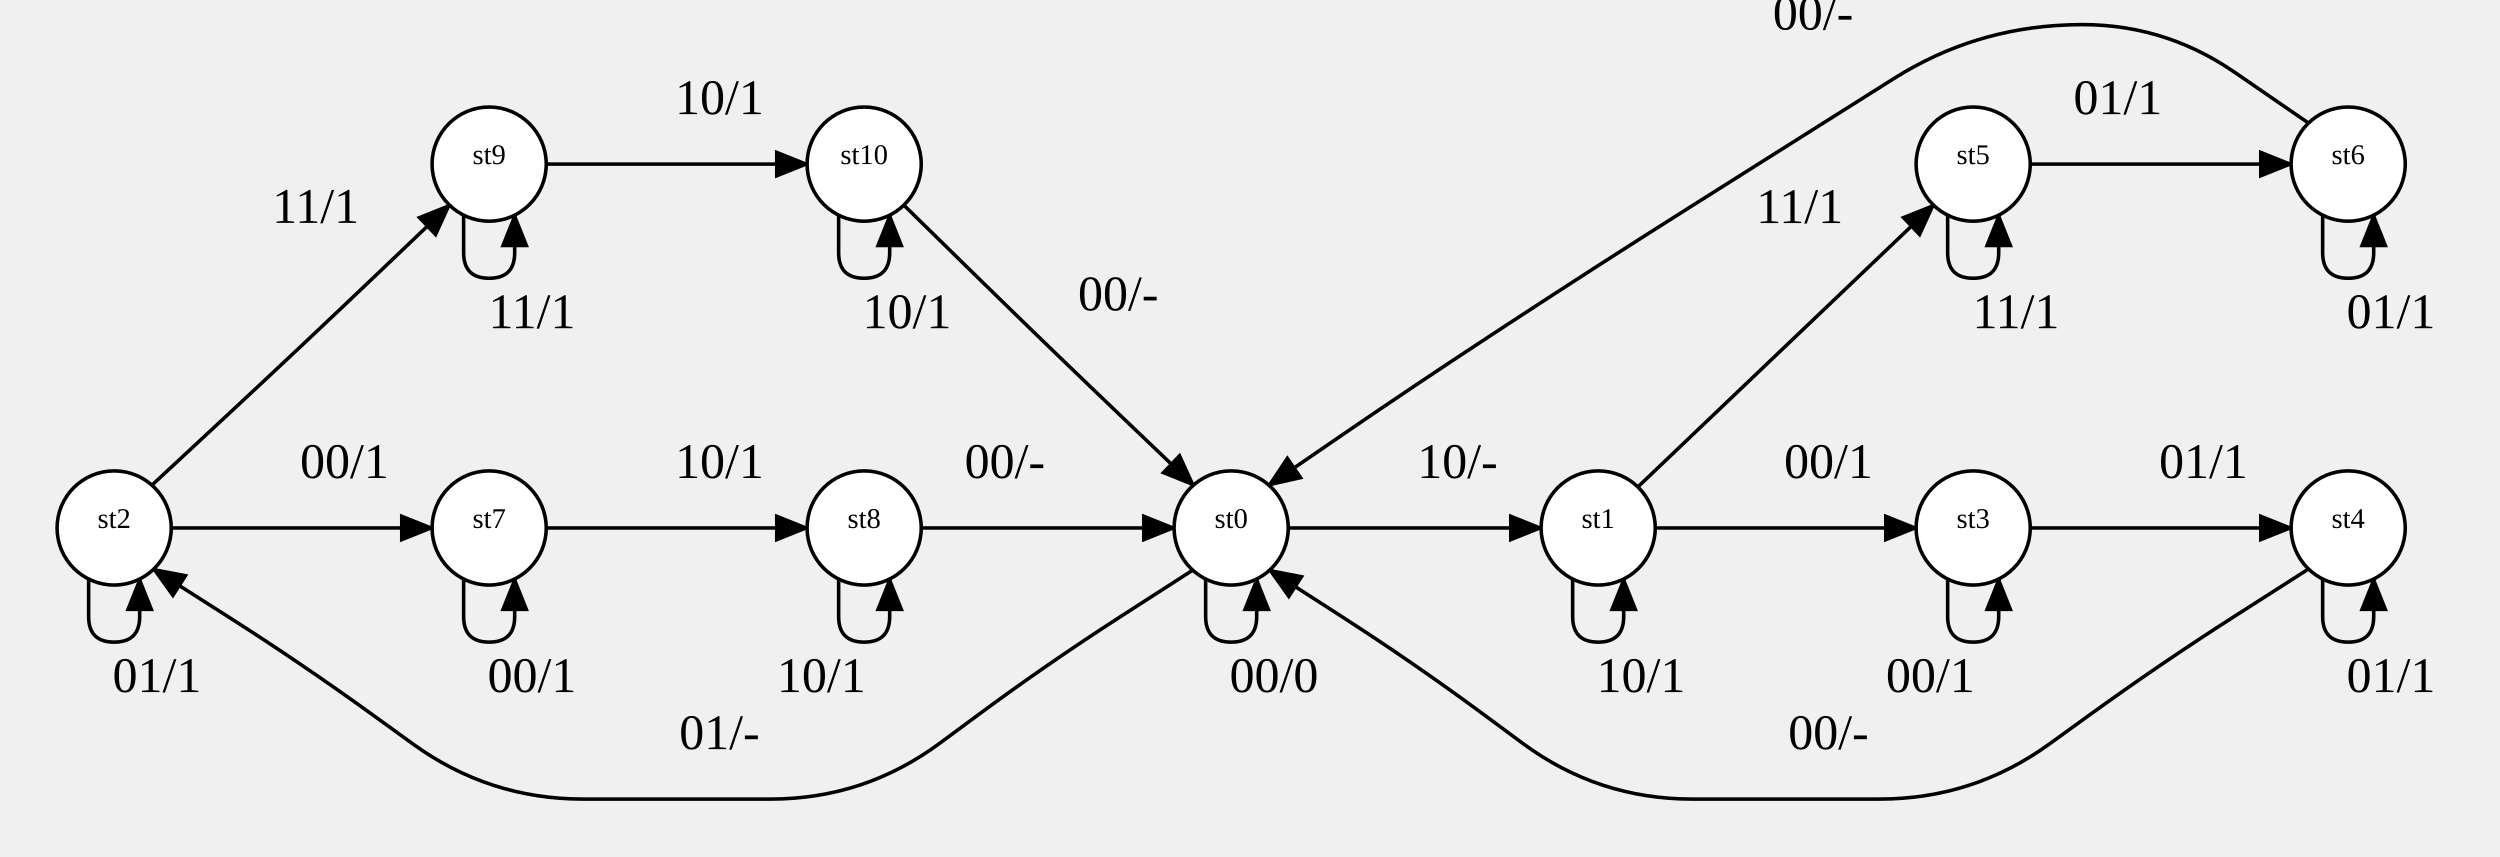
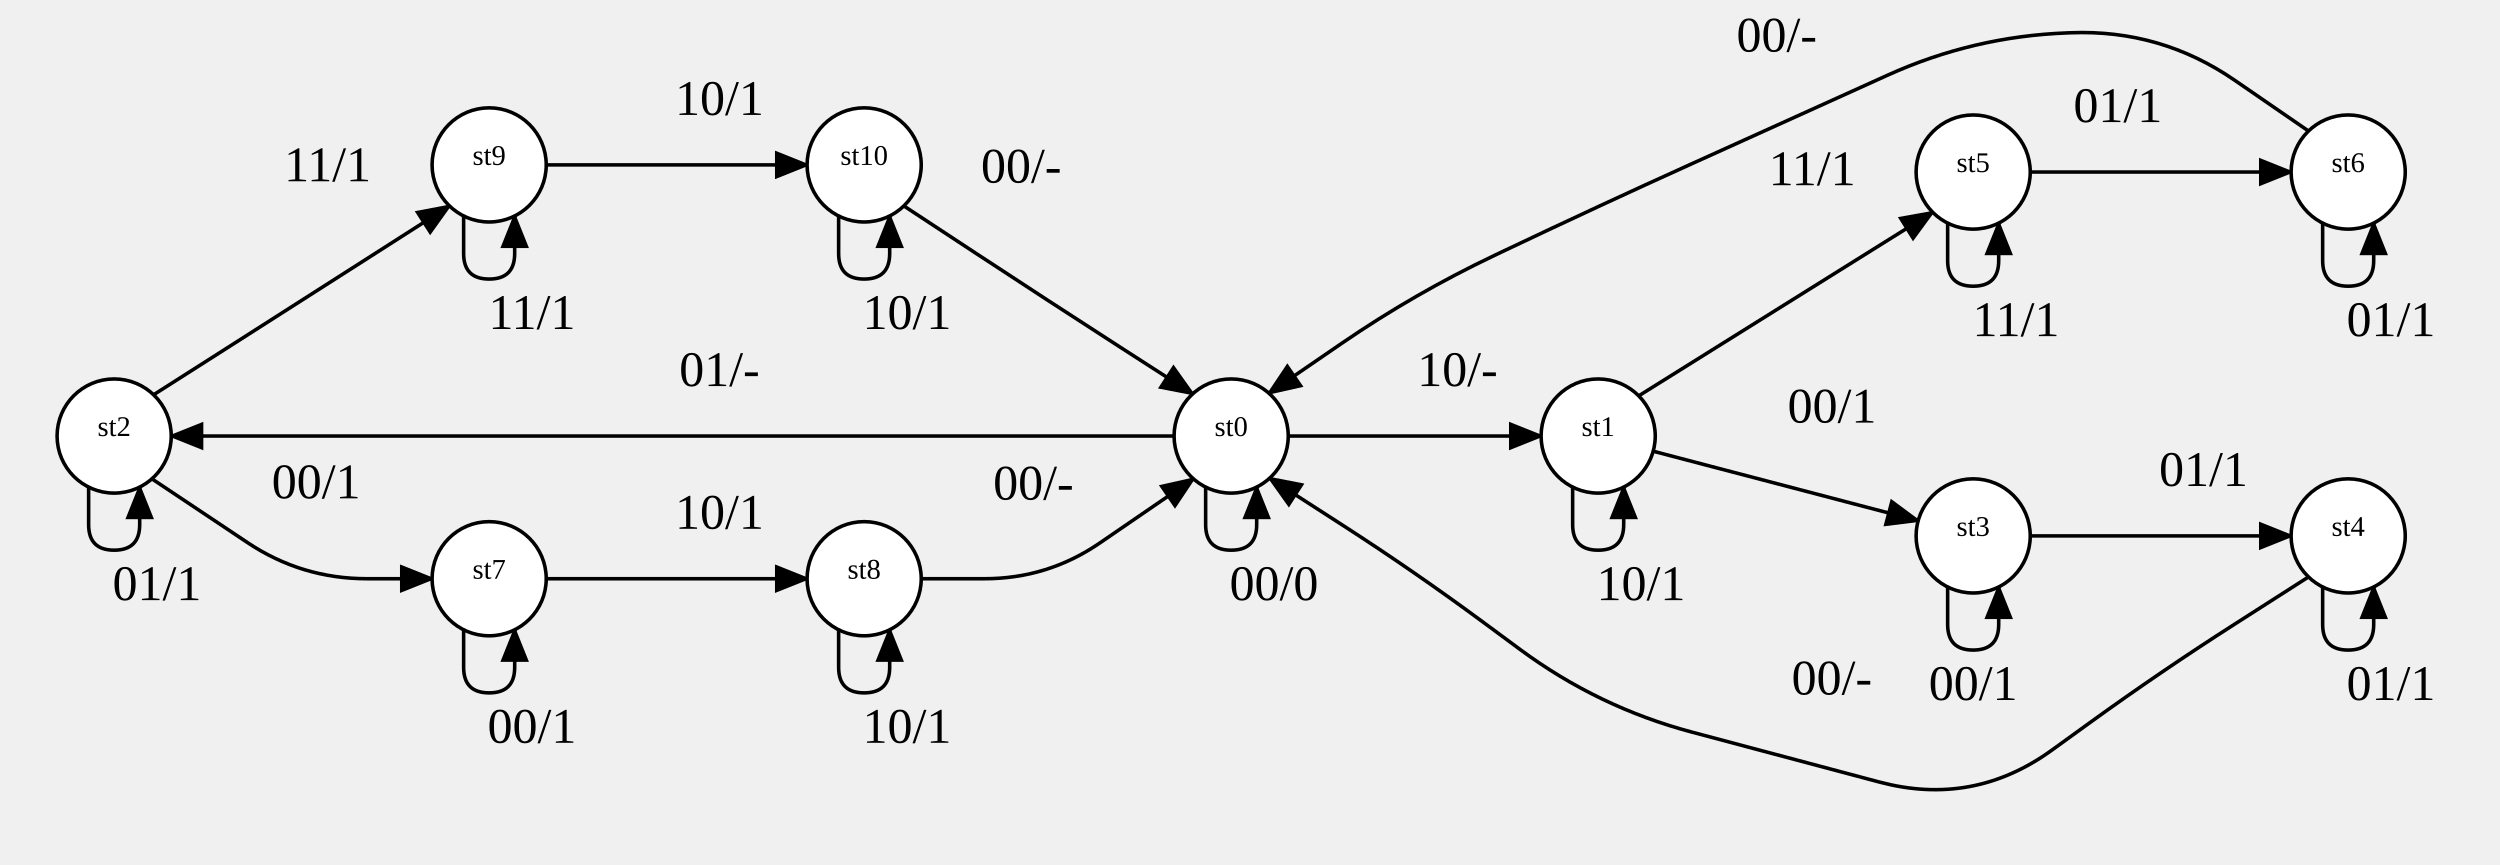
- <svg xmlns="http://www.w3.org/2000/svg" width="700.8" height="240">
+ <svg xmlns="http://www.w3.org/2000/svg" width="700.8" height="242.227">
  <style type="text/css">
		.edge { fill: none; }
	</style>
  <defs>
    <marker id="normal" markerWidth="10" markerHeight="8" refX="9" refY="4" orient="auto-start-reverse" markerUnits="userSpaceOnUse">
      <path d="M0,0 L0,8 L10,4 z" fill="context-stroke" />
    </marker>
    <marker id="vee" markerWidth="10" markerHeight="8" refX="9" refY="4" orient="auto-start-reverse" markerUnits="userSpaceOnUse">
      <path d="M0,0 L10,4 L0,8 L3,4 z" fill="context-stroke" />
    </marker>
    <marker id="dot" markerWidth="8" markerHeight="8" refX="7" refY="4" orient="auto-start-reverse" markerUnits="userSpaceOnUse">
      <circle cx="4" cy="4" r="3.5" fill="context-stroke" />
    </marker>
    <marker id="odot" markerWidth="8" markerHeight="8" refX="7" refY="4" orient="auto-start-reverse" markerUnits="userSpaceOnUse">
      <circle cx="4" cy="4" r="3" fill="white" stroke="context-stroke" />
    </marker>
  </defs>
  <g>
-     <path class="edge" marker-end="url(#normal)" stroke="#000000" stroke-width="1" d="M129.965,60.311 L129.965,70.845 Q129.965,78 137.12,78 L137.12,78 Q144.275,78 144.275,70.845 L144.275,60.311 " />
-     <text text-anchor="middle" alignment-baseline="middle" x="149.12" y="92" font-size="14" fill="#000000">11/1</text>
-     <path class="edge" marker-end="url(#normal)" stroke="#000000" stroke-width="1" d="M153.12,46 L171.4,46 Q189.68,46 207.96,46 L226.24,46 " />
-     <text text-anchor="middle" alignment-baseline="middle" x="201.68" y="32" font-size="14" fill="#000000">10/1</text>
-     <path class="edge" marker-end="url(#normal)" stroke="#000000" stroke-width="1" d="M235.085,162.311 L235.085,172.845 Q235.085,180 242.24,180 L242.24,180 Q249.395,180 249.395,172.845 L249.395,162.311 " />
-     <text text-anchor="middle" alignment-baseline="middle" x="230.24" y="194" font-size="14" fill="#000000">10/1</text>
-     <path class="edge" marker-end="url(#normal)" stroke="#000000" stroke-width="1" d="M258.24,148 L275.96,148 Q293.68,148 311.4,148 L329.12,148 " />
-     <text text-anchor="middle" alignment-baseline="middle" x="281.68" y="134" font-size="14" fill="#000000">00/-</text>
-     <path class="edge" marker-end="url(#normal)" stroke="#000000" stroke-width="1" d="M153.12,148 L171.4,148 Q189.68,148 207.96,148 L226.24,148 " />
-     <text text-anchor="middle" alignment-baseline="middle" x="201.68" y="134" font-size="14" fill="#000000">10/1</text>
-     <path class="edge" marker-end="url(#normal)" stroke="#000000" stroke-width="1" d="M129.965,162.311 L129.965,172.845 Q129.965,180 137.12,180 L137.12,180 Q144.275,180 144.275,172.845 L144.275,162.311 " />
-     <text text-anchor="middle" alignment-baseline="middle" x="149.12" y="194" font-size="14" fill="#000000">00/1</text>
-     <path class="edge" marker-end="url(#normal)" stroke="#000000" stroke-width="1" d="M651.085,60.311 L651.085,70.845 Q651.085,78 658.24,78 L658.24,78 Q665.395,78 665.395,70.845 L665.395,60.311 " />
-     <text text-anchor="middle" alignment-baseline="middle" x="670.24" y="92" font-size="14" fill="#000000">01/1</text>
-     <path class="edge" marker-end="url(#normal)" stroke="#000000" stroke-width="1" d="M647.116,34.5 L626.398,20.25 Q605.68,6 580.553,6.956 L579.4,7 Q553.12,8 530.875,22.028 L526.84,24.572 Q500.56,41.145 474.28,57.717 L474.011,57.886 Q448,74.289 422.28,91.145 L417.274,94.425 Q396.56,108 376.132,122 L355.703,136 " />
-     <text text-anchor="middle" alignment-baseline="middle" x="508.243" y="8.298" font-size="14" fill="#000000">00/-</text>
-     <path class="edge" marker-end="url(#normal)" stroke="#000000" stroke-width="1" d="M569.12,46 L587.4,46 Q605.68,46 623.96,46 L642.24,46 " />
-     <text text-anchor="middle" alignment-baseline="middle" x="593.68" y="32" font-size="14" fill="#000000">01/1</text>
-     <path class="edge" marker-end="url(#normal)" stroke="#000000" stroke-width="1" d="M545.965,60.311 L545.965,70.845 Q545.965,78 553.12,78 L553.12,78 Q560.275,78 560.275,70.845 L560.275,60.311 " />
-     <text text-anchor="middle" alignment-baseline="middle" x="565.12" y="92" font-size="14" fill="#000000">11/1</text>
-     <path class="edge" marker-end="url(#normal)" stroke="#000000" stroke-width="1" d="M651.085,162.311 L651.085,172.845 Q651.085,180 658.24,180 L658.24,180 Q665.395,180 665.395,172.845 L665.395,162.311 " />
-     <text text-anchor="middle" alignment-baseline="middle" x="670.24" y="194" font-size="14" fill="#000000">01/1</text>
-     <path class="edge" marker-end="url(#normal)" stroke="#000000" stroke-width="1" d="M647.116,159.5 L626.398,172.75 Q605.68,186 585.751,200.409 L574.417,208.603 Q553.12,224 526.84,224 L526.84,224 Q500.56,224 474.28,224 L474.28,224 Q448,224 426.862,208.385 L416.007,200.366 Q396.56,186 376.232,172.91 L355.904,159.82 " />
-     <text text-anchor="middle" alignment-baseline="middle" x="512.56" y="210" font-size="14" fill="#000000">00/-</text>
-     <path class="edge" marker-end="url(#normal)" stroke="#000000" stroke-width="1" d="M569.12,148 L587.4,148 Q605.68,148 623.96,148 L642.24,148 " />
-     <text text-anchor="middle" alignment-baseline="middle" x="617.68" y="134" font-size="14" fill="#000000">01/1</text>
-     <path class="edge" marker-end="url(#normal)" stroke="#000000" stroke-width="1" d="M545.965,162.311 L545.965,172.845 Q545.965,180 553.12,180 L553.12,180 Q560.275,180 560.275,172.845 L560.275,162.311 " />
-     <text text-anchor="middle" alignment-baseline="middle" x="541.12" y="194" font-size="14" fill="#000000">00/1</text>
-     <path class="edge" marker-end="url(#normal)" stroke="#000000" stroke-width="1" d="M42.583,136 L63.59,116.482 Q84.56,97 105.278,77.25 L125.996,57.5 " />
-     <text text-anchor="middle" alignment-baseline="middle" x="88.481" y="62.471" font-size="14" fill="#000000">11/1</text>
-     <path class="edge" marker-end="url(#normal)" stroke="#000000" stroke-width="1" d="M48,148 L66.28,148 Q84.56,148 102.84,148 L121.12,148 " />
-     <text text-anchor="middle" alignment-baseline="middle" x="96.56" y="134" font-size="14" fill="#000000">00/1</text>
-     <path class="edge" marker-end="url(#normal)" stroke="#000000" stroke-width="1" d="M24.845,162.311 L24.845,172.845 Q24.845,180 32,180 L32,180 Q39.155,180 39.155,172.845 L39.155,162.311 " />
-     <text text-anchor="middle" alignment-baseline="middle" x="44" y="194" font-size="14" fill="#000000">01/1</text>
-     <path class="edge" marker-end="url(#normal)" stroke="#000000" stroke-width="1" d="M235.085,60.311 L235.085,70.845 Q235.085,78 242.24,78 L242.24,78 Q249.395,78 249.395,70.845 L249.395,60.311 " />
-     <text text-anchor="middle" alignment-baseline="middle" x="254.24" y="92" font-size="14" fill="#000000">10/1</text>
-     <path class="edge" marker-end="url(#normal)" stroke="#000000" stroke-width="1" d="M253.364,57.5 L273.522,77.25 Q293.68,97 314.093,116.486 L334.537,136 " />
-     <text text-anchor="middle" alignment-baseline="middle" x="313.469" y="86.998" font-size="14" fill="#000000">00/-</text>
-     <path class="edge" marker-end="url(#normal)" stroke="#000000" stroke-width="1" d="M459.124,136.5 L479.842,116.75 Q500.56,97 521.278,77.25 L541.996,57.5 " />
-     <text text-anchor="middle" alignment-baseline="middle" x="504.485" y="62.529" font-size="14" fill="#000000">11/1</text>
-     <path class="edge" marker-end="url(#normal)" stroke="#000000" stroke-width="1" d="M464,148 L482.28,148 Q500.56,148 518.84,148 L537.12,148 " />
-     <text text-anchor="middle" alignment-baseline="middle" x="512.56" y="134" font-size="14" fill="#000000">00/1</text>
-     <path class="edge" marker-end="url(#normal)" stroke="#000000" stroke-width="1" d="M440.845,162.311 L440.845,172.845 Q440.845,180 448,180 L448,180 Q455.155,180 455.155,172.845 L455.155,162.311 " />
-     <text text-anchor="middle" alignment-baseline="middle" x="460" y="194" font-size="14" fill="#000000">10/1</text>
-     <path class="edge" marker-end="url(#normal)" stroke="#000000" stroke-width="1" d="M334.336,159.82 L314.008,172.91 Q293.68,186 274.233,200.366 L263.378,208.385 Q242.24,224 215.96,224 L215.96,224 Q189.68,224 163.4,224 L163.4,224 Q137.12,224 115.823,208.603 L104.499,200.415 Q84.56,186 63.807,172.784 L43.054,159.568 " />
-     <text text-anchor="middle" alignment-baseline="middle" x="201.68" y="210" font-size="14" fill="#000000">01/-</text>
-     <path class="edge" marker-end="url(#normal)" stroke="#000000" stroke-width="1" d="M361.12,148 L378.84,148 Q396.56,148 414.28,148 L432,148 " />
-     <text text-anchor="middle" alignment-baseline="middle" x="408.56" y="134" font-size="14" fill="#000000">10/-</text>
-     <path class="edge" marker-end="url(#normal)" stroke="#000000" stroke-width="1" d="M337.965,162.311 L337.965,172.845 Q337.965,180 345.12,180 L345.12,180 Q352.275,180 352.275,172.845 L352.275,162.311 " />
-     <text text-anchor="middle" alignment-baseline="middle" x="357.12" y="194" font-size="14" fill="#000000">00/0</text>
-     <circle cx="137.12" cy="46" r="16" class="node" fill="#FFFFFF" stroke="#000000" stroke-width="1" />
-     <text text-anchor="middle" alignment-baseline="middle" x="137.12" y="46" font-size="8" fill="#000000">st9</text>
-     <circle cx="242.24" cy="46" r="16" class="node" fill="#FFFFFF" stroke="#000000" stroke-width="1" />
-     <text text-anchor="middle" alignment-baseline="middle" x="242.24" y="46" font-size="8" fill="#000000">st10</text>
-     <circle cx="242.24" cy="148" r="16" class="node" fill="#FFFFFF" stroke="#000000" stroke-width="1" />
-     <text text-anchor="middle" alignment-baseline="middle" x="242.24" y="148" font-size="8" fill="#000000">st8</text>
-     <circle cx="345.12" cy="148" r="16" class="node" fill="#FFFFFF" stroke="#000000" stroke-width="1" />
-     <text text-anchor="middle" alignment-baseline="middle" x="345.12" y="148" font-size="8" fill="#000000">st0</text>
-     <circle cx="137.12" cy="148" r="16" class="node" fill="#FFFFFF" stroke="#000000" stroke-width="1" />
-     <text text-anchor="middle" alignment-baseline="middle" x="137.12" y="148" font-size="8" fill="#000000">st7</text>
-     <circle cx="658.24" cy="46" r="16" class="node" fill="#FFFFFF" stroke="#000000" stroke-width="1" />
-     <text text-anchor="middle" alignment-baseline="middle" x="658.24" y="46" font-size="8" fill="#000000">st6</text>
-     <circle cx="553.12" cy="46" r="16" class="node" fill="#FFFFFF" stroke="#000000" stroke-width="1" />
-     <text text-anchor="middle" alignment-baseline="middle" x="553.12" y="46" font-size="8" fill="#000000">st5</text>
-     <circle cx="658.24" cy="148" r="16" class="node" fill="#FFFFFF" stroke="#000000" stroke-width="1" />
-     <text text-anchor="middle" alignment-baseline="middle" x="658.24" y="148" font-size="8" fill="#000000">st4</text>
-     <circle cx="553.12" cy="148" r="16" class="node" fill="#FFFFFF" stroke="#000000" stroke-width="1" />
-     <text text-anchor="middle" alignment-baseline="middle" x="553.12" y="148" font-size="8" fill="#000000">st3</text>
-     <circle cx="32" cy="148" r="16" class="node" fill="#FFFFFF" stroke="#000000" stroke-width="1" />
-     <text text-anchor="middle" alignment-baseline="middle" x="32" y="148" font-size="8" fill="#000000">st2</text>
-     <circle cx="448" cy="148" r="16" class="node" fill="#FFFFFF" stroke="#000000" stroke-width="1" />
-     <text text-anchor="middle" alignment-baseline="middle" x="448" y="148" font-size="8" fill="#000000">st1</text>
+     <path class="edge" marker-end="url(#normal)" stroke="#000000" stroke-width="1" d="M129.965,60.537 L129.965,71.071 Q129.965,78.227 137.12,78.227 L137.12,78.227 Q144.275,78.227 144.275,71.071 L144.275,60.537 " />
+     <text text-anchor="middle" alignment-baseline="middle" x="149.12" y="92.227" font-size="14" fill="#000000">11/1</text>
+     <path class="edge" marker-end="url(#normal)" stroke="#000000" stroke-width="1" d="M153.12,46.227 L171.4,46.227 Q189.68,46.227 207.96,46.227 L226.24,46.227 " />
+     <text text-anchor="middle" alignment-baseline="middle" x="201.68" y="32.227" font-size="14" fill="#000000">10/1</text>
+     <path class="edge" marker-end="url(#normal)" stroke="#000000" stroke-width="1" d="M235.085,176.537 L235.085,187.071 Q235.085,194.227 242.24,194.227 L242.24,194.227 Q249.395,194.227 249.395,187.071 L249.395,176.537 " />
+     <text text-anchor="middle" alignment-baseline="middle" x="254.24" y="208.227" font-size="14" fill="#000000">10/1</text>
+     <path class="edge" marker-end="url(#normal)" stroke="#000000" stroke-width="1" d="M258.24,162.227 L275.96,162.227 Q293.68,162.227 308.297,152.209 L334.537,134.227 " />
+     <text text-anchor="middle" alignment-baseline="middle" x="289.691" y="140.054" font-size="14" fill="#000000">00/-</text>
+     <path class="edge" marker-end="url(#normal)" stroke="#000000" stroke-width="1" d="M153.12,162.227 L171.4,162.227 Q189.68,162.227 207.96,162.227 L226.24,162.227 " />
+     <text text-anchor="middle" alignment-baseline="middle" x="201.68" y="148.227" font-size="14" fill="#000000">10/1</text>
+     <path class="edge" marker-end="url(#normal)" stroke="#000000" stroke-width="1" d="M129.965,176.537 L129.965,187.071 Q129.965,194.227 137.12,194.227 L137.12,194.227 Q144.275,194.227 144.275,187.071 L144.275,176.537 " />
+     <text text-anchor="middle" alignment-baseline="middle" x="149.12" y="208.227" font-size="14" fill="#000000">00/1</text>
+     <path class="edge" marker-end="url(#normal)" stroke="#000000" stroke-width="1" d="M651.085,62.537 L651.085,73.071 Q651.085,80.227 658.24,80.227 L658.24,80.227 Q665.395,80.227 665.395,73.071 L665.395,62.537 " />
+     <text text-anchor="middle" alignment-baseline="middle" x="670.24" y="94.227" font-size="14" fill="#000000">01/1</text>
+     <path class="edge" marker-end="url(#normal)" stroke="#000000" stroke-width="1" d="M647.116,36.727 L626.398,22.477 Q605.68,8.227 580.553,9.183 L579.4,9.227 Q553.12,10.227 529.158,21.065 L526.84,22.113 Q500.56,34 474.28,45.887 L473.947,46.037 Q448,57.773 422.28,70 L418.927,71.594 Q396.56,82.227 376.132,96.227 L355.703,110.227 " />
+     <text text-anchor="middle" alignment-baseline="middle" x="498.058" y="14.468" font-size="14" fill="#000000">00/-</text>
+     <path class="edge" marker-end="url(#normal)" stroke="#000000" stroke-width="1" d="M569.12,48.227 L587.4,48.227 Q605.68,48.227 623.96,48.227 L642.24,48.227 " />
+     <text text-anchor="middle" alignment-baseline="middle" x="593.68" y="34.227" font-size="14" fill="#000000">01/1</text>
+     <path class="edge" marker-end="url(#normal)" stroke="#000000" stroke-width="1" d="M545.965,62.537 L545.965,73.071 Q545.965,80.227 553.12,80.227 L553.12,80.227 Q560.275,80.227 560.275,73.071 L560.275,62.537 " />
+     <text text-anchor="middle" alignment-baseline="middle" x="565.12" y="94.227" font-size="14" fill="#000000">11/1</text>
+     <path class="edge" marker-end="url(#normal)" stroke="#000000" stroke-width="1" d="M651.085,164.537 L651.085,175.071 Q651.085,182.227 658.24,182.227 L658.24,182.227 Q665.395,182.227 665.395,175.071 L665.395,164.537 " />
+     <text text-anchor="middle" alignment-baseline="middle" x="670.24" y="196.227" font-size="14" fill="#000000">01/1</text>
+     <path class="edge" marker-end="url(#normal)" stroke="#000000" stroke-width="1" d="M647.116,161.727 L626.398,174.977 Q605.68,188.227 585.751,202.635 L575.159,210.292 Q553.12,226.227 526.84,219.227 L526.84,219.227 Q500.56,212.227 474.28,205.227 L474.28,205.227 Q448,198.227 426.125,182.067 L416.007,174.593 Q396.56,160.227 376.232,147.136 L355.904,134.046 " />
+     <text text-anchor="middle" alignment-baseline="middle" x="513.502" y="194.688" font-size="14" fill="#000000">00/-</text>
+     <path class="edge" marker-end="url(#normal)" stroke="#000000" stroke-width="1" d="M569.12,150.227 L587.4,150.227 Q605.68,150.227 623.96,150.227 L642.24,150.227 " />
+     <text text-anchor="middle" alignment-baseline="middle" x="617.68" y="136.227" font-size="14" fill="#000000">01/1</text>
+     <path class="edge" marker-end="url(#normal)" stroke="#000000" stroke-width="1" d="M545.965,164.537 L545.965,175.071 Q545.965,182.227 553.12,182.227 L553.12,182.227 Q560.275,182.227 560.275,175.071 L560.275,164.537 " />
+     <text text-anchor="middle" alignment-baseline="middle" x="553.12" y="196.227" font-size="14" fill="#000000">00/1</text>
+     <path class="edge" marker-end="url(#normal)" stroke="#000000" stroke-width="1" d="M43.054,110.659 L63.817,97.437 Q84.56,84.227 105.278,70.977 L125.996,57.727 " />
+     <text text-anchor="middle" alignment-baseline="middle" x="91.825" y="50.815" font-size="14" fill="#000000">11/1</text>
+     <path class="edge" marker-end="url(#normal)" stroke="#000000" stroke-width="1" d="M42.583,134.227 L69.353,152.083 Q84.56,162.227 102.84,162.227 L121.12,162.227 " />
+     <text text-anchor="middle" alignment-baseline="middle" x="88.629" y="139.683" font-size="14" fill="#000000">00/1</text>
+     <path class="edge" marker-end="url(#normal)" stroke="#000000" stroke-width="1" d="M24.845,136.537 L24.845,147.071 Q24.845,154.227 32,154.227 L32,154.227 Q39.155,154.227 39.155,147.071 L39.155,136.537 " />
+     <text text-anchor="middle" alignment-baseline="middle" x="44" y="168.227" font-size="14" fill="#000000">01/1</text>
+     <path class="edge" marker-end="url(#normal)" stroke="#000000" stroke-width="1" d="M235.085,60.537 L235.085,71.071 Q235.085,78.227 242.24,78.227 L242.24,78.227 Q249.395,78.227 249.395,71.071 L249.395,60.537 " />
+     <text text-anchor="middle" alignment-baseline="middle" x="254.24" y="92.227" font-size="14" fill="#000000">10/1</text>
+     <path class="edge" marker-end="url(#normal)" stroke="#000000" stroke-width="1" d="M253.364,57.727 L273.522,70.977 Q293.68,84.227 313.961,97.287 L334.336,110.407 " />
+     <text text-anchor="middle" alignment-baseline="middle" x="286.272" y="51.204" font-size="14" fill="#000000">00/-</text>
+     <path class="edge" marker-end="url(#normal)" stroke="#000000" stroke-width="1" d="M459.364,110.963 L479.962,98.095 Q500.56,85.227 521.158,72.358 L541.756,59.49 " />
+     <text text-anchor="middle" alignment-baseline="middle" x="507.99" y="51.911" font-size="14" fill="#000000">11/1</text>
+     <path class="edge" marker-end="url(#normal)" stroke="#000000" stroke-width="1" d="M463.422,126.488 L481.991,131.357 Q500.56,136.227 519.129,141.096 L537.698,145.965 " />
+     <text text-anchor="middle" alignment-baseline="middle" x="513.546" y="118.465" font-size="14" fill="#000000">00/1</text>
+     <path class="edge" marker-end="url(#normal)" stroke="#000000" stroke-width="1" d="M440.845,136.537 L440.845,147.071 Q440.845,154.227 448,154.227 L448,154.227 Q455.155,154.227 455.155,147.071 L455.155,136.537 " />
+     <text text-anchor="middle" alignment-baseline="middle" x="460" y="168.227" font-size="14" fill="#000000">10/1</text>
+     <path class="edge" marker-end="url(#normal)" stroke="#000000" stroke-width="1" d="M329.12,122.227 L311.4,122.227 Q293.68,122.227 275.96,122.227 L267.96,122.227 Q242.24,122.227 216.52,122.227 L215.96,122.227 Q189.68,122.227 163.4,122.227 L163.4,122.227 Q137.12,122.227 110.84,122.227 L102.84,122.227 Q84.56,122.227 66.28,122.227 L48,122.227 " />
+     <text text-anchor="middle" alignment-baseline="middle" x="201.68" y="108.227" font-size="14" fill="#000000">01/-</text>
+     <path class="edge" marker-end="url(#normal)" stroke="#000000" stroke-width="1" d="M361.12,122.227 L378.84,122.227 Q396.56,122.227 414.28,122.227 L432,122.227 " />
+     <text text-anchor="middle" alignment-baseline="middle" x="408.56" y="108.227" font-size="14" fill="#000000">10/-</text>
+     <path class="edge" marker-end="url(#normal)" stroke="#000000" stroke-width="1" d="M337.965,136.537 L337.965,147.071 Q337.965,154.227 345.12,154.227 L345.12,154.227 Q352.275,154.227 352.275,147.071 L352.275,136.537 " />
+     <text text-anchor="middle" alignment-baseline="middle" x="357.12" y="168.227" font-size="14" fill="#000000">00/0</text>
+     <circle cx="137.12" cy="46.227" r="16" class="node" fill="#FFFFFF" stroke="#000000" stroke-width="1" />
+     <text text-anchor="middle" alignment-baseline="middle" x="137.12" y="46.227" font-size="8" fill="#000000">st9</text>
+     <circle cx="242.24" cy="46.227" r="16" class="node" fill="#FFFFFF" stroke="#000000" stroke-width="1" />
+     <text text-anchor="middle" alignment-baseline="middle" x="242.24" y="46.227" font-size="8" fill="#000000">st10</text>
+     <circle cx="242.24" cy="162.227" r="16" class="node" fill="#FFFFFF" stroke="#000000" stroke-width="1" />
+     <text text-anchor="middle" alignment-baseline="middle" x="242.24" y="162.227" font-size="8" fill="#000000">st8</text>
+     <circle cx="345.12" cy="122.227" r="16" class="node" fill="#FFFFFF" stroke="#000000" stroke-width="1" />
+     <text text-anchor="middle" alignment-baseline="middle" x="345.12" y="122.227" font-size="8" fill="#000000">st0</text>
+     <circle cx="137.12" cy="162.227" r="16" class="node" fill="#FFFFFF" stroke="#000000" stroke-width="1" />
+     <text text-anchor="middle" alignment-baseline="middle" x="137.12" y="162.227" font-size="8" fill="#000000">st7</text>
+     <circle cx="658.24" cy="48.227" r="16" class="node" fill="#FFFFFF" stroke="#000000" stroke-width="1" />
+     <text text-anchor="middle" alignment-baseline="middle" x="658.24" y="48.227" font-size="8" fill="#000000">st6</text>
+     <circle cx="553.12" cy="48.227" r="16" class="node" fill="#FFFFFF" stroke="#000000" stroke-width="1" />
+     <text text-anchor="middle" alignment-baseline="middle" x="553.12" y="48.227" font-size="8" fill="#000000">st5</text>
+     <circle cx="658.24" cy="150.227" r="16" class="node" fill="#FFFFFF" stroke="#000000" stroke-width="1" />
+     <text text-anchor="middle" alignment-baseline="middle" x="658.24" y="150.227" font-size="8" fill="#000000">st4</text>
+     <circle cx="553.12" cy="150.227" r="16" class="node" fill="#FFFFFF" stroke="#000000" stroke-width="1" />
+     <text text-anchor="middle" alignment-baseline="middle" x="553.12" y="150.227" font-size="8" fill="#000000">st3</text>
+     <circle cx="32" cy="122.227" r="16" class="node" fill="#FFFFFF" stroke="#000000" stroke-width="1" />
+     <text text-anchor="middle" alignment-baseline="middle" x="32" y="122.227" font-size="8" fill="#000000">st2</text>
+     <circle cx="448" cy="122.227" r="16" class="node" fill="#FFFFFF" stroke="#000000" stroke-width="1" />
+     <text text-anchor="middle" alignment-baseline="middle" x="448" y="122.227" font-size="8" fill="#000000">st1</text>
  </g>
</svg>
